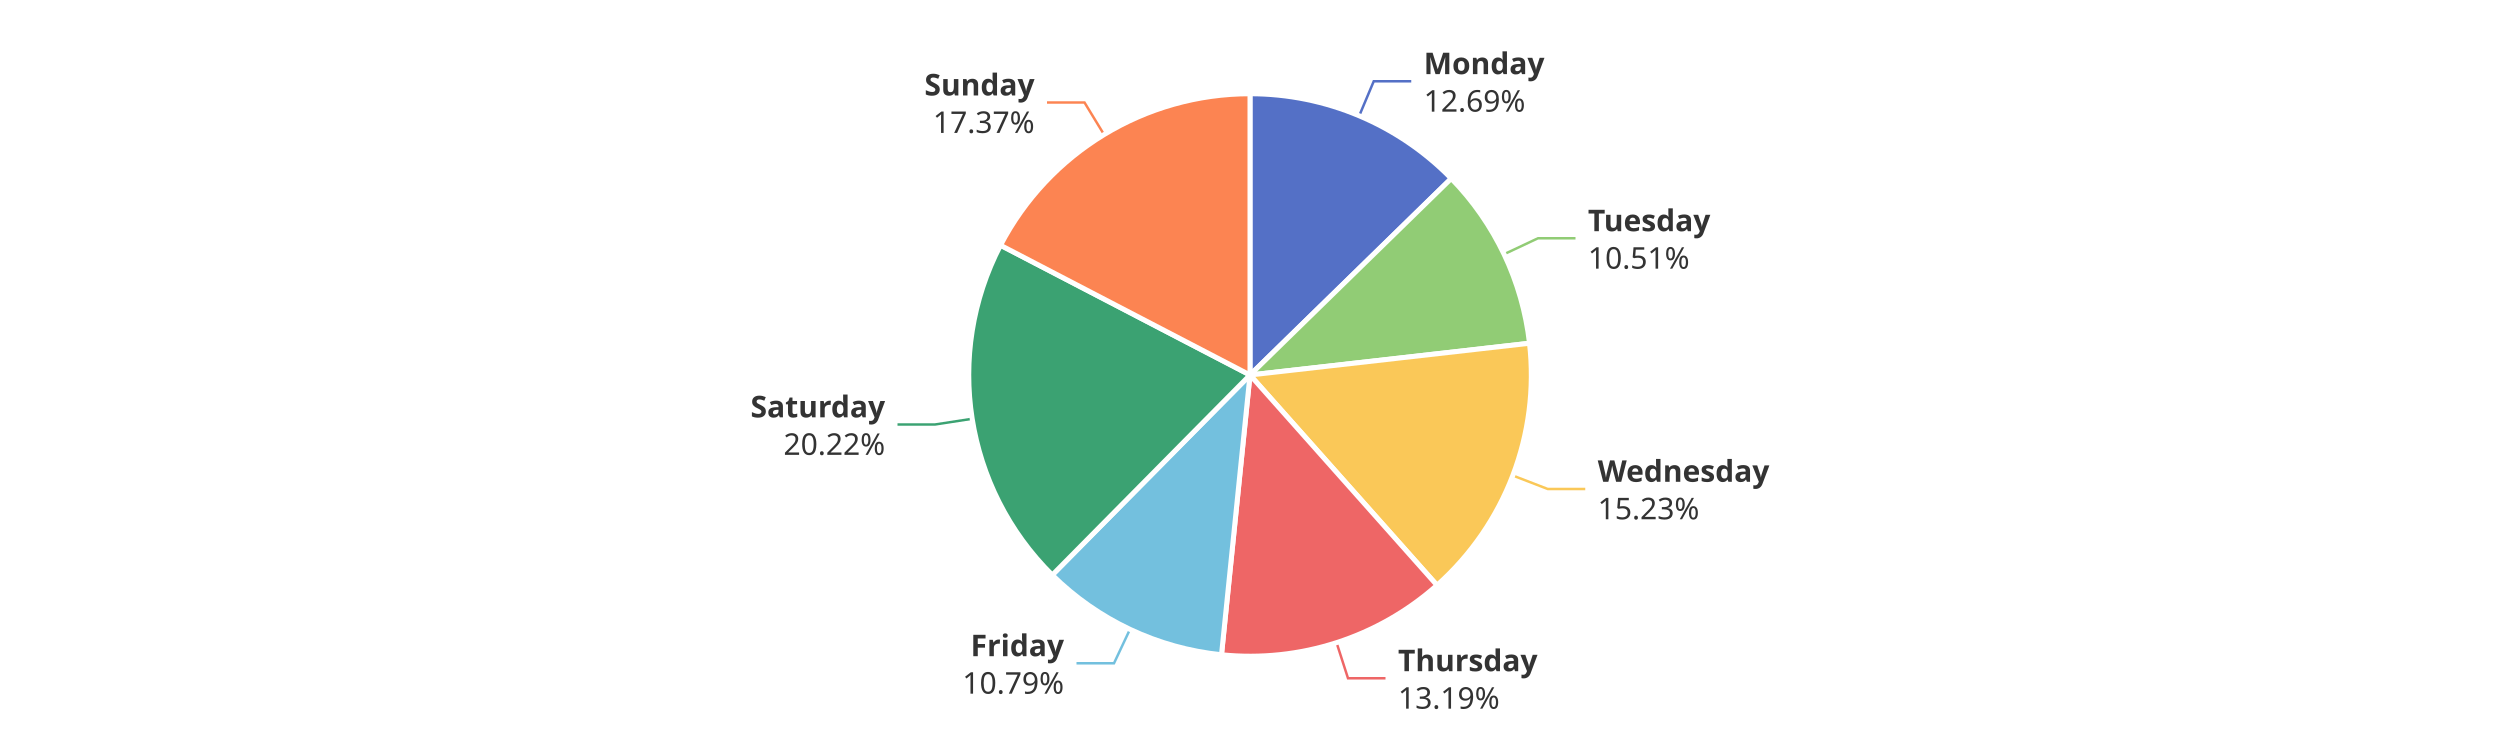
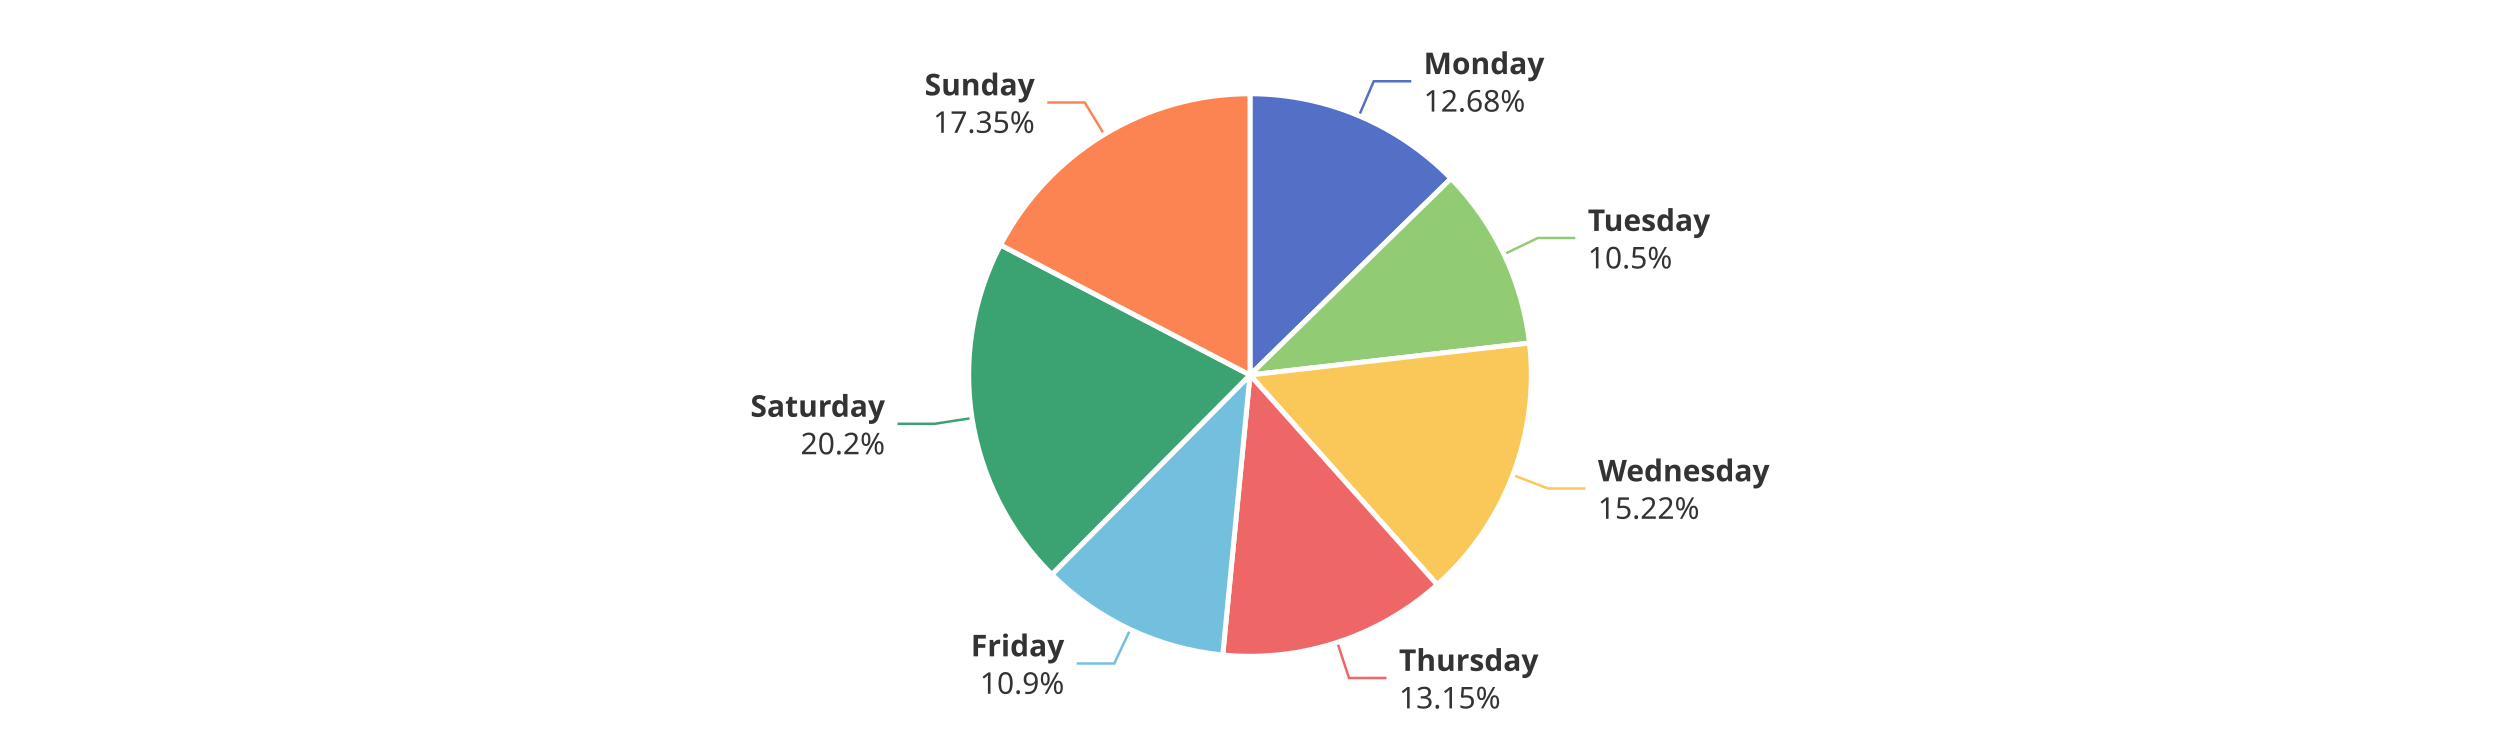
<svg xmlns="http://www.w3.org/2000/svg" width="1000" height="300" version="1.1" baseProfile="full" viewBox="0 0 1000 300">
  <rect width="1000" height="300" x="0" y="0" id="0" fill="#ffffff" />
-   <polyline points="543.7 46.3 549.5 32.5 564.5 32.5" fill="none" stroke="#5470c6" />
-   <polyline points="601.6 101.7 615.2 95.3 630.2 95.3" fill="none" stroke="#91cc75" />
-   <polyline points="605.1 190.2 619.1 195.6 634.1 195.6" fill="none" stroke="#fac858" />
-   <polyline points="534.6 257 539.2 271.3 554.2 271.3" fill="none" stroke="#ee6666" />
-   <polyline points="452 251.7 445.6 265.3 430.6 265.3" fill="none" stroke="#73c0de" />
-   <polyline points="388.9 167.5 374 169.8 359 169.8" fill="none" stroke="#3ba272" />
-   <polyline points="441.6 53.8 433.8 41 418.8 41" fill="none" stroke="#fc8452" />
-   <path d="M500 37.5A112.5 112.5 0 0 1 580.5 71.4L500 150Z" fill="#5470c6" stroke="#fff" stroke-width="2" stroke-linejoin="round" />
-   <path d="M580.5 71.4A112.5 112.5 0 0 1 611.8 137.3L500 150Z" fill="#91cc75" stroke="#fff" stroke-width="2" stroke-linejoin="round" />
-   <path d="M611.8 137.3A112.5 112.5 0 0 1 574.8 234.1L500 150Z" fill="#fac858" stroke="#fff" stroke-width="2" stroke-linejoin="round" />
-   <path d="M574.8 234.1A112.5 112.5 0 0 1 488.6 261.9L500 150Z" fill="#ee6666" stroke="#fff" stroke-width="2" stroke-linejoin="round" />
-   <path d="M488.6 261.9A112.5 112.5 0 0 1 420.9 230L500 150Z" fill="#73c0de" stroke="#fff" stroke-width="2" stroke-linejoin="round" />
-   <path d="M420.9 230A112.5 112.5 0 0 1 400.2 98.1L500 150Z" fill="#3ba272" stroke="#fff" stroke-width="2" stroke-linejoin="round" />
-   <path d="M400.2 98.1A112.5 112.5 0 0 1 500 37.5L500 150Z" fill="#fc8452" stroke="#fff" stroke-width="2" stroke-linejoin="round" />
-   <path d="M0 -15l42.8 0l0 30l-42.8 0Z" transform="translate(569.4944 32.4987)" fill="none" />
-   <text dominant-baseline="central" text-anchor="start" style="font-size:12px;font-family:sans-serif;font-weight:bold;" y="-7.5" transform="translate(569.4944 32.4987)" fill="#333" stroke="rgb(255,255,255)" stroke-width="2" paint-order="stroke" stroke-miterlimit="2">Monday</text>
-   <text dominant-baseline="central" text-anchor="start" style="font-size:12px;font-family:sans-serif;" y="7.5" transform="translate(569.4944 32.4987)" fill="#333" stroke="rgb(255,255,255)" stroke-width="2" paint-order="stroke" stroke-miterlimit="2">12.69%</text>
-   <path d="M0 -15l46.2 0l0 30l-46.2 0Z" transform="translate(635.1772 95.3148)" fill="none" />
-   <text dominant-baseline="central" text-anchor="start" style="font-size:12px;font-family:sans-serif;font-weight:bold;" y="-7.5" transform="translate(635.1772 95.3148)" fill="#333" stroke="rgb(255,255,255)" stroke-width="2" paint-order="stroke" stroke-miterlimit="2">Tuesday</text>
-   <text dominant-baseline="central" text-anchor="start" style="font-size:12px;font-family:sans-serif;" y="7.5" transform="translate(635.1772 95.3148)" fill="#333" stroke="rgb(255,255,255)" stroke-width="2" paint-order="stroke" stroke-miterlimit="2">10.51%</text>
-   <path d="M0 -15l63.6 0l0 30l-63.6 0Z" transform="translate(639.0841 195.5548)" fill="none" />
-   <text dominant-baseline="central" text-anchor="start" style="font-size:12px;font-family:sans-serif;font-weight:bold;" y="-7.5" transform="translate(639.0841 195.5548)" fill="#333" stroke="rgb(255,255,255)" stroke-width="2" paint-order="stroke" stroke-miterlimit="2">Wednesday</text>
-   <text dominant-baseline="central" text-anchor="start" style="font-size:12px;font-family:sans-serif;" y="7.5" transform="translate(639.0841 195.5548)" fill="#333" stroke="rgb(255,255,255)" stroke-width="2" paint-order="stroke" stroke-miterlimit="2">15.23%</text>
-   <path d="M0 -15l50.2 0l0 30l-50.2 0Z" transform="translate(559.2091 271.3214)" fill="none" />
-   <text dominant-baseline="central" text-anchor="start" style="font-size:12px;font-family:sans-serif;font-weight:bold;" y="-7.5" transform="translate(559.2091 271.3214)" fill="#333" stroke="rgb(255,255,255)" stroke-width="2" paint-order="stroke" stroke-miterlimit="2">Thursday</text>
-   <text dominant-baseline="central" text-anchor="start" style="font-size:12px;font-family:sans-serif;" y="7.5" transform="translate(559.2091 271.3214)" fill="#333" stroke="rgb(255,255,255)" stroke-width="2" paint-order="stroke" stroke-miterlimit="2">13.19%</text>
-   <path d="M-40.9 -15l40.9 0l0 30l-40.9 0Z" transform="translate(425.6044 265.3142)" fill="none" />
-   <text dominant-baseline="central" text-anchor="end" style="font-size:12px;font-family:sans-serif;font-weight:bold;" y="-7.5" transform="translate(425.6044 265.3142)" fill="#333" stroke="rgb(255,255,255)" stroke-width="2" paint-order="stroke" stroke-miterlimit="2">Friday</text>
-   <text dominant-baseline="central" text-anchor="end" style="font-size:12px;font-family:sans-serif;" y="7.5" transform="translate(425.6044 265.3142)" fill="#333" stroke="rgb(255,255,255)" stroke-width="2" paint-order="stroke" stroke-miterlimit="2">10.79%</text>
-   <path d="M-48.2 -15l48.2 0l0 30l-48.2 0Z" transform="translate(354.0448 169.7871)" fill="none" />
-   <text dominant-baseline="central" text-anchor="end" style="font-size:12px;font-family:sans-serif;font-weight:bold;" y="-7.5" transform="translate(354.0448 169.7871)" fill="#333" stroke="rgb(255,255,255)" stroke-width="2" paint-order="stroke" stroke-miterlimit="2">Saturday</text>
-   <text dominant-baseline="central" text-anchor="end" style="font-size:12px;font-family:sans-serif;" y="7.5" transform="translate(354.0448 169.7871)" fill="#333" stroke="rgb(255,255,255)" stroke-width="2" paint-order="stroke" stroke-miterlimit="2">20.22%</text>
-   <path d="M-40.9 -15l40.9 0l0 30l-40.9 0Z" transform="translate(413.826 41.0172)" fill="none" />
-   <text dominant-baseline="central" text-anchor="end" style="font-size:12px;font-family:sans-serif;font-weight:bold;" y="-7.5" transform="translate(413.826 41.0172)" fill="#333" stroke="rgb(255,255,255)" stroke-width="2" paint-order="stroke" stroke-miterlimit="2">Sunday</text>
-   <text dominant-baseline="central" text-anchor="end" style="font-size:12px;font-family:sans-serif;" y="7.5" transform="translate(413.826 41.0172)" fill="#333" stroke="rgb(255,255,255)" stroke-width="2" paint-order="stroke" stroke-miterlimit="2">17.37%</text>
+   <polyline points="543.6 46.3 549.5 32.5 564.5 32.5" fill="none" stroke="#5470c6" />
+   <polyline points="601.6 101.7 615.1 95.2 630.1 95.2" fill="none" stroke="#91cc75" />
+   <polyline points="605.1 190 619.2 195.4 634.2 195.4" fill="none" stroke="#fac858" />
+   <polyline points="534.9 256.9 539.6 271.2 554.6 271.2" fill="none" stroke="#ee6666" />
+   <polyline points="452.1 251.8 445.7 265.4 430.7 265.4" fill="none" stroke="#73c0de" />
+   <polyline points="388.8 167.2 374 169.5 359 169.5" fill="none" stroke="#3ba272" />
+   <polyline points="441.7 53.8 433.9 41 418.9 41" fill="none" stroke="#fc8452" />
+   <path d="M500 37.5A112.5 112.5 0 0 1 580.4 71.4L500 150Z" fill="#5470c6" stroke="#fff" stroke-width="2" stroke-linejoin="round" />
+   <path d="M580.4 71.4A112.5 112.5 0 0 1 611.8 137.2L500 150Z" fill="#91cc75" stroke="#fff" stroke-width="2" stroke-linejoin="round" />
+   <path d="M611.8 137.2A112.5 112.5 0 0 1 574.9 233.9L500 150Z" fill="#fac858" stroke="#fff" stroke-width="2" stroke-linejoin="round" />
+   <path d="M574.9 233.9A112.5 112.5 0 0 1 489.1 262L500 150Z" fill="#ee6666" stroke="#fff" stroke-width="2" stroke-linejoin="round" />
+   <path d="M489.1 262A112.5 112.5 0 0 1 420.7 229.8L500 150Z" fill="#73c0de" stroke="#fff" stroke-width="2" stroke-linejoin="round" />
+   <path d="M420.7 229.8A112.5 112.5 0 0 1 400.2 98L500 150Z" fill="#3ba272" stroke="#fff" stroke-width="2" stroke-linejoin="round" />
+   <path d="M400.2 98A112.5 112.5 0 0 1 500 37.5L500 150Z" fill="#fc8452" stroke="#fff" stroke-width="2" stroke-linejoin="round" />
+   <path d="M0 -15l42.8 0l0 30l-42.8 0Z" transform="translate(569.4575 32.4832)" fill="none" />
+   <text dominant-baseline="central" text-anchor="start" style="font-size:12px;font-family:sans-serif;font-weight:bold;" y="-7.5" transform="translate(569.4575 32.4832)" fill="#333" stroke="rgb(255,255,255)" stroke-width="2" paint-order="stroke" stroke-miterlimit="2">Monday</text>
+   <text dominant-baseline="central" text-anchor="start" style="font-size:12px;font-family:sans-serif;" y="7.5" transform="translate(569.4575 32.4832)" fill="#333" stroke="rgb(255,255,255)" stroke-width="2" paint-order="stroke" stroke-miterlimit="2">12.68%</text>
+   <path d="M0 -15l46.2 0l0 30l-46.2 0Z" transform="translate(635.1256 95.2063)" fill="none" />
+   <text dominant-baseline="central" text-anchor="start" style="font-size:12px;font-family:sans-serif;font-weight:bold;" y="-7.5" transform="translate(635.1256 95.2063)" fill="#333" stroke="rgb(255,255,255)" stroke-width="2" paint-order="stroke" stroke-miterlimit="2">Tuesday</text>
+   <text dominant-baseline="central" text-anchor="start" style="font-size:12px;font-family:sans-serif;" y="7.5" transform="translate(635.1256 95.2063)" fill="#333" stroke="rgb(255,255,255)" stroke-width="2" paint-order="stroke" stroke-miterlimit="2">10.5%</text>
+   <path d="M0 -15l63.6 0l0 30l-63.6 0Z" transform="translate(639.1555 195.3677)" fill="none" />
+   <text dominant-baseline="central" text-anchor="start" style="font-size:12px;font-family:sans-serif;font-weight:bold;" y="-7.5" transform="translate(639.1555 195.3677)" fill="#333" stroke="rgb(255,255,255)" stroke-width="2" paint-order="stroke" stroke-miterlimit="2">Wednesday</text>
+   <text dominant-baseline="central" text-anchor="start" style="font-size:12px;font-family:sans-serif;" y="7.5" transform="translate(639.1555 195.3677)" fill="#333" stroke="rgb(255,255,255)" stroke-width="2" paint-order="stroke" stroke-miterlimit="2">15.22%</text>
+   <path d="M0 -15l50.2 0l0 30l-50.2 0Z" transform="translate(559.5901 271.1977)" fill="none" />
+   <text dominant-baseline="central" text-anchor="start" style="font-size:12px;font-family:sans-serif;font-weight:bold;" y="-7.5" transform="translate(559.5901 271.1977)" fill="#333" stroke="rgb(255,255,255)" stroke-width="2" paint-order="stroke" stroke-miterlimit="2">Thursday</text>
+   <text dominant-baseline="central" text-anchor="start" style="font-size:12px;font-family:sans-serif;" y="7.5" transform="translate(559.5901 271.1977)" fill="#333" stroke="rgb(255,255,255)" stroke-width="2" paint-order="stroke" stroke-miterlimit="2">13.15%</text>
+   <path d="M-34.2 -15l34.2 0l0 30l-34.2 0Z" transform="translate(425.7131 265.3654)" fill="none" />
+   <text dominant-baseline="central" text-anchor="end" style="font-size:12px;font-family:sans-serif;font-weight:bold;" y="-7.5" transform="translate(425.7131 265.3654)" fill="#333" stroke="rgb(255,255,255)" stroke-width="2" paint-order="stroke" stroke-miterlimit="2">Friday</text>
+   <text dominant-baseline="central" text-anchor="end" style="font-size:12px;font-family:sans-serif;" y="7.5" transform="translate(425.7131 265.3654)" fill="#333" stroke="rgb(255,255,255)" stroke-width="2" paint-order="stroke" stroke-miterlimit="2">10.9%</text>
+   <path d="M-48.2 -15l48.2 0l0 30l-48.2 0Z" transform="translate(354.0077 169.5497)" fill="none" />
+   <text dominant-baseline="central" text-anchor="end" style="font-size:12px;font-family:sans-serif;font-weight:bold;" y="-7.5" transform="translate(354.0077 169.5497)" fill="#333" stroke="rgb(255,255,255)" stroke-width="2" paint-order="stroke" stroke-miterlimit="2">Saturday</text>
+   <text dominant-baseline="central" text-anchor="end" style="font-size:12px;font-family:sans-serif;" y="7.5" transform="translate(354.0077 169.5497)" fill="#333" stroke="rgb(255,255,255)" stroke-width="2" paint-order="stroke" stroke-miterlimit="2">20.2%</text>
+   <path d="M-40.9 -15l40.9 0l0 30l-40.9 0Z" transform="translate(413.8945 40.9757)" fill="none" />
+   <text dominant-baseline="central" text-anchor="end" style="font-size:12px;font-family:sans-serif;font-weight:bold;" y="-7.5" transform="translate(413.8945 40.9757)" fill="#333" stroke="rgb(255,255,255)" stroke-width="2" paint-order="stroke" stroke-miterlimit="2">Sunday</text>
+   <text dominant-baseline="central" text-anchor="end" style="font-size:12px;font-family:sans-serif;" y="7.5" transform="translate(413.8945 40.9757)" fill="#333" stroke="rgb(255,255,255)" stroke-width="2" paint-order="stroke" stroke-miterlimit="2">17.35%</text>
</svg>
